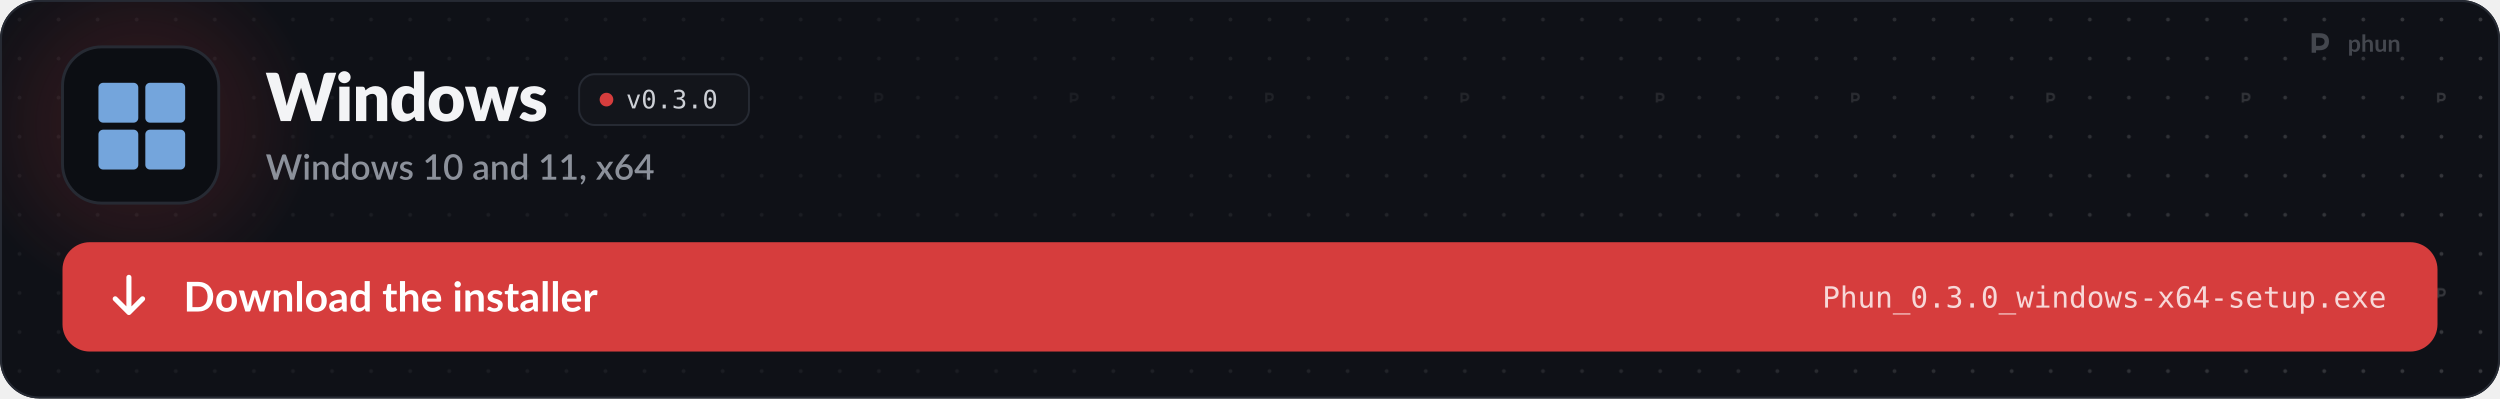
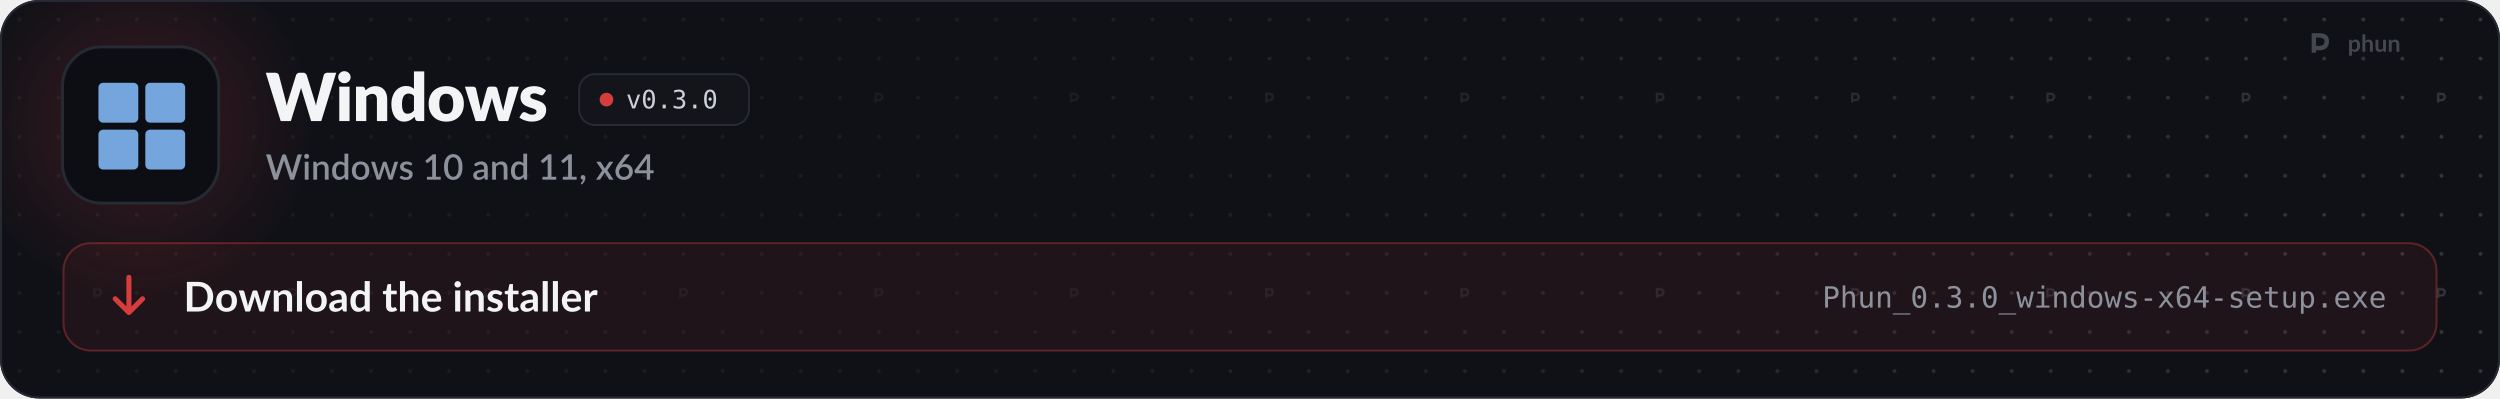
<svg xmlns="http://www.w3.org/2000/svg" width="1280" height="204" viewBox="0 0 1280 204" role="img" aria-labelledby="t d">
  <style>
  .pulse { animation: pulse 2.6s ease-in-out infinite; }
  .pulse.b { animation-delay: .5s; }
  .pulse.c { animation-delay: 1s; }
  @keyframes pulse { 0%, 100% { opacity: 1; } 50% { opacity: .35; } }
  .flow { stroke-dasharray: 4 6; animation: flow 1.6s linear infinite; }
  @keyframes flow { to { stroke-dashoffset: -20; } }
  .blink { animation: blink 1.1s steps(1) infinite; }
  @keyframes blink { 50% { opacity: 0; } }
  .rise { animation: rise .7s cubic-bezier(.2,.7,.2,1) both; }
  @keyframes rise { from { opacity: 0; transform: translateY(8px); } }
  .spin { transform-box: fill-box; transform-origin: center; animation: spin 6s linear infinite; }
  @keyframes spin { to { transform: rotate(360deg); } }
  .bob { animation: bob 3s ease-in-out infinite; }
  @keyframes bob { 50% { transform: translateY(-4px); } }

  .sway { transform-box: view-box; transform-origin: 52px 22px; animation: sway 3.2s ease-in-out infinite; }
  @keyframes sway { 0%, 100% { transform: rotate(-6deg); } 50% { transform: rotate(8deg); } }
  .pane { animation: pane 4s ease-in-out infinite; }
  @keyframes pane { 0%, 100% { opacity: .55; } 12%, 30% { opacity: 1; } 45% { opacity: .55; } }
  .waddle { transform-box: view-box; transform-origin: 50px 96px; animation: waddle 1.6s ease-in-out infinite; }
  @keyframes waddle { 0%, 100% { transform: rotate(-5deg); } 50% { transform: rotate(5deg); } }
  .lid { transform-box: fill-box; transform-origin: center; animation: lid 4.5s infinite; }
  @keyframes lid { 0%, 92%, 100% { transform: scaleY(1); } 95% { transform: scaleY(.1); } }
  .drop { animation: drop 1.8s ease-in-out infinite; }
  @keyframes drop { 0%, 100% { transform: translateY(-2px); } 50% { transform: translateY(3px); } }

  @media (prefers-reduced-motion: reduce) { * { animation: none !important; } }
</style>
  <defs>
    <path id="k41" d="M2126 -1457L1676 0L1370 0L1096 -903Q1088 -924 1081 -949.5Q1074 -975 1067 -1003Q1060 -975 1053 -949.5Q1046 -924 1038 -903L760 0L454 0L4 -1457L288 -1457Q332 -1457 361.5 -1437Q391 -1417 400 -1384L600 -624Q609 -588 618 -545.5Q627 -503 636 -457Q654 -551 680 -624L916 -1384Q925 -1412 954.5 -1434.5Q984 -1457 1026 -1457L1126 -1457Q1170 -1457 1197 -1436.5Q1224 -1416 1238 -1384L1472 -624Q1498 -554 1516 -465Q1524 -510 1532.5 -549.5Q1541 -589 1550 -624L1750 -1384Q1758 -1413 1788 -1435Q1818 -1457 1860 -1457L2126 -1457Z" />
    <path id="k98" d="M422 -1037L422 0L112 0L112 -1037L422 -1037ZM454 -1321Q454 -1284 439 -1251.5Q424 -1219 398 -1194.5Q372 -1170 337.5 -1155.5Q303 -1141 264 -1141Q226 -1141 193 -1155.5Q160 -1170 134.5 -1194.5Q109 -1219 94.5 -1251.5Q80 -1284 80 -1321Q80 -1359 94.5 -1392Q109 -1425 134.5 -1450Q160 -1475 193 -1489Q226 -1503 264 -1503Q303 -1503 337.5 -1489Q372 -1475 398 -1450Q424 -1425 439 -1392Q454 -1359 454 -1321Z" />
    <path id="k109" d="M391 -925Q421 -953 453 -977Q485 -1001 521.5 -1017.5Q558 -1034 600.5 -1043.5Q643 -1053 693 -1053Q778 -1053 843.5 -1023.5Q909 -994 954 -941.5Q999 -889 1022 -816.5Q1045 -744 1045 -659L1045 0L735 0L735 -659Q735 -735 700 -777.5Q665 -820 597 -820Q546 -820 501.5 -798.5Q457 -777 415 -740L415 0L105 0L105 -1037L297 -1037Q355 -1037 373 -985L391 -925Z" />
    <path id="k55" d="M734 -759Q699 -798 658 -813.5Q617 -829 572 -829Q529 -829 493 -812Q457 -795 430.5 -757.5Q404 -720 389 -660Q374 -600 374 -515Q374 -433 386 -377Q398 -321 419.5 -286.5Q441 -252 471 -237Q501 -222 538 -222Q572 -222 599.5 -228.5Q627 -235 650 -247Q673 -259 693.5 -277.5Q714 -296 734 -320L734 -759ZM1044 -1497L1044 0L852 0Q794 0 776 -52L752 -131Q721 -98 687 -71Q653 -44 613.5 -24.5Q574 -5 528.5 5.5Q483 16 430 16Q349 16 280 -20Q211 -56 161 -124Q111 -192 82.5 -290.5Q54 -389 54 -515Q54 -631 86 -730.5Q118 -830 176.5 -902.5Q235 -975 317 -1016Q399 -1057 498 -1057Q579 -1057 634 -1034Q689 -1011 734 -972L734 -1497L1044 -1497Z" />
    <path id="k111" d="M583 -1053Q701 -1053 798 -1016Q895 -979 964.5 -910Q1034 -841 1072.5 -742.5Q1111 -644 1111 -521Q1111 -397 1072.5 -297.5Q1034 -198 964.5 -128.5Q895 -59 798 -21.5Q701 16 583 16Q464 16 366.5 -21.5Q269 -59 198.5 -128.5Q128 -198 89.5 -297.5Q51 -397 51 -521Q51 -644 89.5 -742.5Q128 -841 198.5 -910Q269 -979 366.5 -1016Q464 -1053 583 -1053ZM583 -214Q690 -214 740.5 -289.5Q791 -365 791 -519Q791 -673 740.5 -748Q690 -823 583 -823Q473 -823 422 -748Q371 -673 371 -519Q371 -365 422 -289.5Q473 -214 583 -214Z" />
    <path id="k137" d="M1631 -1037L1309 0L1057 0Q1037 0 1023 -12Q1009 -24 1001 -52L853 -569Q842 -604 833.5 -638Q825 -672 818 -707Q811 -672 802.5 -637Q794 -602 783 -567L633 -52Q618 0 567 0L327 0L5 -1037L253 -1037Q286 -1037 308.5 -1021.5Q331 -1006 339 -983L443 -518Q456 -465 466 -415.5Q476 -366 484 -316Q497 -366 511.5 -415.5Q526 -465 543 -518L673 -984Q681 -1007 703 -1022.5Q725 -1038 755 -1038L893 -1038Q926 -1038 948.5 -1022.5Q971 -1007 979 -984L1103 -518Q1118 -465 1132.5 -415Q1147 -365 1159 -314Q1167 -364 1178 -414Q1189 -464 1203 -518L1313 -983Q1321 -1006 1343 -1021.5Q1365 -1037 1395 -1037L1631 -1037Z" />
    <path id="k118" d="M764 -810Q752 -791 738.5 -783Q725 -775 704 -775Q682 -775 660 -784.5Q638 -794 612.5 -805Q587 -816 555 -825.5Q523 -835 482 -835Q423 -835 391.5 -812.5Q360 -790 360 -750Q360 -721 380.5 -702Q401 -683 435 -668.5Q469 -654 512 -641Q555 -628 600 -612Q645 -596 688 -574.5Q731 -553 765 -521.5Q799 -490 819.5 -445Q840 -400 840 -337Q840 -260 812 -195Q784 -130 728.5 -83Q673 -36 591.5 -10Q510 16 404 16Q351 16 298 6Q245 -4 195.5 -21Q146 -38 104 -61.5Q62 -85 32 -112L104 -226Q116 -246 134.5 -257.5Q153 -269 182 -269Q209 -269 230.5 -257Q252 -245 277 -231Q302 -217 335.5 -205Q369 -193 420 -193Q456 -193 481 -200.5Q506 -208 521 -221Q536 -234 543 -250Q550 -266 550 -283Q550 -314 529 -334Q508 -354 474 -368.5Q440 -383 396.5 -395.5Q353 -408 308 -424Q263 -440 219.5 -462.5Q176 -485 142 -519.5Q108 -554 87 -604Q66 -654 66 -725Q66 -791 91.5 -850.5Q117 -910 168 -955Q219 -1000 296 -1026.5Q373 -1053 476 -1053Q532 -1053 584.5 -1043Q637 -1033 683 -1015Q729 -997 767 -972.5Q805 -948 834 -919L764 -810Z" />
    <path id="o89" d="M100 -1120L291 -1120L616 -180L942 -1120L1133 -1120L735 0L498 0L100 -1120Z" />
    <path id="o19" d="M483 -750Q483 -805 521.5 -845Q560 -885 614 -885Q670 -885 710 -845Q750 -805 750 -750Q750 -694 710.5 -655Q671 -616 614 -616Q558 -616 520.5 -654Q483 -692 483 -750ZM616 -1360Q475 -1360 405.5 -1208Q336 -1056 336 -745Q336 -435 405.5 -283Q475 -131 616 -131Q758 -131 827.5 -283Q897 -435 897 -745Q897 -1056 827.5 -1208Q758 -1360 616 -1360ZM616 -1520Q855 -1520 977.5 -1324Q1100 -1128 1100 -745Q1100 -363 977.5 -167Q855 29 616 29Q377 29 255 -167Q133 -363 133 -745Q133 -1128 255 -1324Q377 -1520 616 -1520Z" />
    <path id="o17" d="M489 -305L741 -305L741 0L489 0L489 -305Z" />
    <path id="o22" d="M776 -799Q923 -760 1001 -660.5Q1079 -561 1079 -412Q1079 -206 940.5 -88.5Q802 29 557 29Q454 29 347 10Q240 -9 137 -45L137 -246Q239 -193 338 -167Q437 -141 535 -141Q701 -141 790 -216Q879 -291 879 -432Q879 -562 790 -638.5Q701 -715 549 -715L395 -715L395 -881L549 -881Q688 -881 766 -942Q844 -1003 844 -1112Q844 -1227 771.5 -1288.5Q699 -1350 565 -1350Q476 -1350 381 -1330Q286 -1310 182 -1270L182 -1456Q303 -1488 397.5 -1504Q492 -1520 565 -1520Q783 -1520 913.5 -1410.5Q1044 -1301 1044 -1120Q1044 -997 975.5 -915Q907 -833 776 -799Z" />
    <path id="s41" d="M2064 -1440L1616 0L1405 0L1067 -1034Q1061 -1051 1055.5 -1071Q1050 -1091 1045 -1114Q1040 -1091 1034.5 -1071Q1029 -1051 1023 -1034L682 0L471 0L23 -1440L219 -1440Q249 -1440 269.5 -1425.5Q290 -1411 297 -1386L567 -463Q575 -433 582 -398Q589 -363 596 -325Q603 -363 611.5 -398.5Q620 -434 630 -463L939 -1386Q946 -1406 967 -1423Q988 -1440 1017 -1440L1085 -1440Q1116 -1440 1135 -1424.5Q1154 -1409 1164 -1386L1472 -463Q1482 -434 1490.5 -400.5Q1499 -367 1506 -330Q1513 -367 1519.5 -400.5Q1526 -434 1534 -463L1803 -1386Q1809 -1408 1830.5 -1424Q1852 -1440 1881 -1440L2064 -1440Z" />
    <path id="s98" d="M355 -1020L355 0L140 0L140 -1020L355 -1020ZM391 -1328Q391 -1299 379.5 -1273Q368 -1247 348 -1227.5Q328 -1208 301.5 -1196.5Q275 -1185 245 -1185Q216 -1185 190.5 -1196.5Q165 -1208 146 -1227.5Q127 -1247 115.5 -1273Q104 -1299 104 -1328Q104 -1358 115.5 -1384Q127 -1410 146 -1429.5Q165 -1449 190.5 -1460.5Q216 -1472 245 -1472Q275 -1472 301.5 -1460.5Q328 -1449 348 -1429.5Q368 -1410 379.5 -1384Q391 -1358 391 -1328Z" />
    <path id="s109" d="M332 -885Q365 -919 400.5 -946.5Q436 -974 476 -994Q516 -1014 561 -1025Q606 -1036 659 -1036Q743 -1036 806.5 -1008Q870 -980 913.5 -929Q957 -878 979 -806.5Q1001 -735 1001 -649L1001 0L787 0L787 -649Q787 -752 739.5 -809Q692 -866 595 -866Q523 -866 461.5 -833Q400 -800 346 -743L346 0L131 0L131 -1020L261 -1020Q305 -1020 317 -979L332 -885Z" />
    <path id="s55" d="M782 -769Q737 -827 683 -850Q629 -873 566 -873Q440 -873 369 -780.5Q298 -688 298 -507Q298 -413 314 -346.5Q330 -280 360 -238Q390 -196 433 -177Q476 -158 530 -158Q612 -158 671.5 -193.5Q731 -229 782 -294L782 -769ZM997 -1480L997 0L867 0Q824 0 812 -41L793 -152Q729 -77 647.5 -31Q566 15 458 15Q372 15 302 -19.5Q232 -54 182 -120Q132 -186 104.5 -283.5Q77 -381 77 -507Q77 -621 107.5 -718Q138 -815 195 -886.5Q252 -958 333.5 -998.5Q415 -1039 516 -1039Q606 -1039 669 -1010.5Q732 -982 782 -931L782 -1480L997 -1480Z" />
    <path id="s111" d="M572 -1036Q685 -1036 776.5 -999Q868 -962 932.5 -894Q997 -826 1032 -729Q1067 -632 1067 -511Q1067 -390 1032 -293Q997 -196 932.5 -127.5Q868 -59 776.5 -22Q685 15 572 15Q458 15 366.5 -22Q275 -59 210 -127.5Q145 -196 110 -293Q75 -390 75 -511Q75 -632 110 -729Q145 -826 210 -894Q275 -962 366.5 -999Q458 -1036 572 -1036ZM572 -153Q710 -153 777.5 -245.5Q845 -338 845 -510Q845 -682 777.5 -775.5Q710 -869 572 -869Q432 -869 364 -775.5Q296 -682 296 -510Q296 -338 364 -245.5Q432 -153 572 -153Z" />
    <path id="s137" d="M1564 -1020L1237 0L1066 0Q1036 0 1024 -39L821 -674Q813 -701 806.5 -728Q800 -755 795 -781Q784 -727 768 -673L562 -39Q551 0 515 0L352 0L25 -1020L195 -1020Q220 -1020 236.5 -1007.5Q253 -995 258 -978L428 -384Q438 -343 445.5 -304.5Q453 -266 459 -228Q469 -266 480 -304.5Q491 -343 503 -384L694 -981Q699 -999 714.5 -1010.5Q730 -1022 752 -1022L846 -1022Q869 -1022 885 -1010.5Q901 -999 906 -981L1092 -384Q1104 -343 1114.5 -304Q1125 -265 1134 -226Q1141 -264 1149 -303Q1157 -342 1168 -384L1341 -978Q1347 -996 1363 -1008Q1379 -1020 1402 -1020L1564 -1020Z" />
    <path id="s118" d="M740 -835Q732 -821 722 -815Q712 -809 697 -809Q680 -809 660 -819.5Q640 -830 613 -843Q586 -856 549.5 -866.5Q513 -877 464 -877Q424 -877 391.5 -867.5Q359 -858 336.5 -840.5Q314 -823 302 -799.5Q290 -776 290 -749Q290 -713 312 -689Q334 -665 370 -647.5Q406 -630 452 -616Q498 -602 546 -586Q594 -570 640 -549Q686 -528 722 -497.5Q758 -467 780 -423.5Q802 -380 802 -318Q802 -246 776 -185Q750 -124 700 -79Q650 -34 575.5 -9Q501 16 405 16Q352 16 302.5 6.5Q253 -3 208.5 -19.5Q164 -36 125.5 -59Q87 -82 57 -109L107 -191Q116 -206 129.5 -214.5Q143 -223 163 -223Q184 -223 204.5 -209.5Q225 -196 252.5 -180Q280 -164 319 -150.5Q358 -137 416 -137Q464 -137 499 -148.5Q534 -160 557 -180Q580 -200 591 -225.5Q602 -251 602 -280Q602 -319 580 -344Q558 -369 521.5 -387Q485 -405 438.5 -419Q392 -433 344 -449Q296 -465 249.5 -486Q203 -507 166.5 -539.5Q130 -572 108 -618.5Q86 -665 86 -732Q86 -793 110.5 -848Q135 -903 182.5 -945Q230 -987 299.5 -1011.5Q369 -1036 460 -1036Q563 -1036 647 -1003Q731 -970 788 -913L740 -835Z" />
    <path id="s400" d="M1027 -163L1027 0L242 0L242 -163L542 -163L542 -1065Q542 -1113 545 -1163L314 -968Q299 -956 283.5 -952.5Q268 -949 254.5 -952Q241 -955 230.5 -961.5Q220 -968 214 -976L147 -1070L581 -1443L756 -1443L756 -163L1027 -163Z" />
    <path id="s399" d="M1105 -720Q1105 -531 1064.5 -393Q1024 -255 953 -164Q882 -73 786 -29Q690 15 579 15Q468 15 372 -29Q276 -73 205.5 -164Q135 -255 95 -393Q55 -531 55 -720Q55 -909 95 -1047.5Q135 -1186 205.5 -1276.5Q276 -1367 372 -1411.5Q468 -1456 579 -1456Q690 -1456 786 -1411.5Q882 -1367 953 -1276.5Q1024 -1186 1064.5 -1047.5Q1105 -909 1105 -720ZM883 -720Q883 -880 857.5 -986.5Q832 -1093 790 -1157Q748 -1221 693 -1248Q638 -1275 579 -1275Q519 -1275 464.5 -1248Q410 -1221 368 -1157Q326 -1093 301 -986.5Q276 -880 276 -720Q276 -560 301 -453.5Q326 -347 368 -283Q410 -219 464.5 -192Q519 -165 579 -165Q638 -165 693 -192Q748 -219 790 -283Q832 -347 857.5 -453.5Q883 -560 883 -720Z" />
    <path id="s45" d="M676 -446Q561 -442 482 -427.5Q403 -413 354 -390.5Q305 -368 283.5 -337Q262 -306 262 -269Q262 -233 273.5 -207.5Q285 -182 305.5 -165.5Q326 -149 353.5 -141.5Q381 -134 414 -134Q498 -134 558.5 -165.5Q619 -197 676 -257L676 -446ZM106 -878Q279 -1039 518 -1039Q606 -1039 674.5 -1010.5Q743 -982 789.5 -930Q836 -878 860.5 -806.5Q885 -735 885 -648L885 0L789 0Q758 0 742 -9.5Q726 -19 715 -48L694 -131Q655 -96 617 -68.5Q579 -41 538.5 -22Q498 -3 451.5 6.5Q405 16 349 16Q287 16 233.5 -1Q180 -18 141 -52.5Q102 -87 79.5 -138Q57 -189 57 -258Q57 -317 88.5 -373Q120 -429 192.5 -473.5Q265 -518 383.5 -547Q502 -576 676 -580L676 -648Q676 -758 629 -812Q582 -866 491 -866Q429 -866 387 -850.5Q345 -835 314 -817Q283 -799 259 -783.5Q235 -768 208 -768Q186 -768 170.5 -779.5Q155 -791 145 -808L106 -878Z" />
    <path id="s311" d="M227 -1Q198 -1 174 -11.5Q150 -22 132.5 -40.5Q115 -59 105.5 -84Q96 -109 96 -139Q96 -165 105.5 -188Q115 -211 132.5 -228Q150 -245 174.5 -254.5Q199 -264 228 -264Q262 -264 288 -251.5Q314 -239 331.5 -217.5Q349 -196 357.5 -167.5Q366 -139 366 -107Q366 -61 352.5 -10Q339 41 312.5 91.5Q286 142 247.5 190Q209 238 160 278L123 244Q115 236 111.5 229Q108 222 108 211Q108 194 125 179Q135 168 151 150Q167 132 183 109Q199 86 212.5 58Q226 30 232 -1L227 -1Z" />
    <path id="s138" d="M1007 0L801 0Q776 0 761.5 -13Q747 -26 738 -42L503 -419Q494 -385 479 -360L266 -42Q255 -26 241.5 -13Q228 0 206 0L14 0L367 -526L28 -1020L234 -1020Q259 -1020 270.5 -1012.5Q282 -1005 291 -990L522 -630Q531 -663 550 -693L745 -986Q765 -1020 796 -1020L993 -1020L654 -535L1007 0Z" />
    <path id="s1141" d="M578 -162Q643 -162 697 -183.5Q751 -205 789.5 -243Q828 -281 849 -333Q870 -385 870 -446Q870 -512 849.5 -564.5Q829 -617 791.5 -653Q754 -689 701.5 -708.5Q649 -728 586 -728Q521 -728 468.5 -706Q416 -684 379 -646Q342 -608 322 -557Q302 -506 302 -449Q302 -385 320 -332Q338 -279 373 -241.5Q408 -204 459.5 -183Q511 -162 578 -162ZM499 -910Q483 -890 468.5 -872Q454 -854 440 -836Q486 -862 541 -877Q596 -892 659 -892Q743 -892 820 -864.5Q897 -837 955.5 -782.5Q1014 -728 1049 -647.5Q1084 -567 1084 -462Q1084 -362 1047.5 -275Q1011 -188 945 -123.5Q879 -59 786.5 -21.5Q694 16 582 16Q470 16 380 -20Q290 -56 226.5 -121.5Q163 -187 129 -279Q95 -371 95 -484Q95 -582 137 -689Q179 -796 267 -914L621 -1389Q637 -1410 667.5 -1425Q698 -1440 736 -1440L926 -1440L499 -910Z" />
    <path id="s403" d="M721 -532L721 -1058Q721 -1121 730 -1196L246 -532L721 -532ZM1107 -532L1107 -408Q1107 -390 1095.5 -377Q1084 -364 1061 -364L908 -364L908 0L721 0L721 -364L98 -364Q75 -364 58.5 -377.5Q42 -391 37 -411L15 -521L706 -1441L908 -1441L908 -532L1107 -532Z" />
    <path id="b9" d="M1445 -723Q1445 -564 1392 -431Q1339 -298 1243 -202Q1147 -106 1012 -53Q877 0 712 0L161 0L161 -1446L712 -1446Q877 -1446 1012 -1392.5Q1147 -1339 1243 -1243.5Q1339 -1148 1392 -1015Q1445 -882 1445 -723ZM1169 -723Q1169 -842 1137.5 -936.5Q1106 -1031 1046.5 -1096.5Q987 -1162 902.5 -1197Q818 -1232 712 -1232L431 -1232L431 -214L712 -214Q818 -214 902.5 -249Q987 -284 1046.5 -349.5Q1106 -415 1137.5 -509.5Q1169 -604 1169 -723Z" />
    <path id="b111" d="M576 -1042Q690 -1042 783.5 -1005Q877 -968 943.5 -900Q1010 -832 1046 -734Q1082 -636 1082 -515Q1082 -393 1046 -295Q1010 -197 943.5 -128Q877 -59 783.5 -22Q690 15 576 15Q461 15 367 -22Q273 -59 206.5 -128Q140 -197 103.5 -295Q67 -393 67 -515Q67 -636 103.5 -734Q140 -832 206.5 -900Q273 -968 367 -1005Q461 -1042 576 -1042ZM576 -175Q704 -175 765.5 -261Q827 -347 827 -513Q827 -679 765.5 -766Q704 -853 576 -853Q446 -853 383.5 -765.5Q321 -678 321 -513Q321 -348 383.5 -261.5Q446 -175 576 -175Z" />
    <path id="b137" d="M1587 -1026L1261 0L1063 0Q1029 0 1016 -44L832 -637Q823 -667 815.5 -696.5Q808 -726 803 -756Q797 -726 789.5 -695.5Q782 -665 773 -635L586 -44Q574 0 533 0L343 0L18 -1026L215 -1026Q242 -1026 261 -1013Q280 -1000 286 -980L433 -432Q444 -387 452.5 -344Q461 -301 467 -258Q478 -301 490.5 -344Q503 -387 517 -432L687 -982Q693 -1002 710.5 -1015Q728 -1028 753 -1028L862 -1028Q888 -1028 906.5 -1015Q925 -1002 931 -982L1096 -432Q1109 -387 1120.5 -343.5Q1132 -300 1143 -257Q1156 -342 1180 -432L1331 -980Q1338 -1000 1356 -1013Q1374 -1026 1399 -1026L1587 -1026Z" />
    <path id="b109" d="M353 -900Q384 -931 418.5 -957.5Q453 -984 491.5 -1002.5Q530 -1021 574 -1031.5Q618 -1042 670 -1042Q754 -1042 819 -1013.5Q884 -985 927.5 -933.5Q971 -882 993.5 -810.5Q1016 -739 1016 -653L1016 0L769 0L769 -653Q769 -747 726 -798.5Q683 -850 595 -850Q531 -850 475 -821Q419 -792 369 -742L369 0L122 0L122 -1026L273 -1026Q321 -1026 336 -981L353 -900Z" />
    <path id="b1140" d="M372 -1486L372 0L125 0L125 -1486L372 -1486Z" />
    <path id="b45" d="M664 -438Q557 -433 484 -419.5Q411 -406 367 -385Q323 -364 304 -336Q285 -308 285 -275Q285 -210 323.5 -182Q362 -154 424 -154Q500 -154 555.5 -181.5Q611 -209 664 -265L664 -438ZM98 -883Q275 -1045 524 -1045Q614 -1045 685 -1015.5Q756 -986 805 -933.5Q854 -881 879.5 -808Q905 -735 905 -648L905 0L793 0Q758 0 739 -10.5Q720 -21 709 -53L687 -127Q648 -92 611 -65.5Q574 -39 534 -21Q494 -3 448.5 6.5Q403 16 348 16Q283 16 228 -1.5Q173 -19 133 -54Q93 -89 71 -141Q49 -193 49 -262Q49 -301 62 -339.5Q75 -378 104.5 -413Q134 -448 181 -479Q228 -510 296.5 -533Q365 -556 456 -570.5Q547 -585 664 -588L664 -648Q664 -751 620 -800.5Q576 -850 493 -850Q433 -850 393.5 -836Q354 -822 324 -804.5Q294 -787 269.5 -773Q245 -759 215 -759Q189 -759 171 -772.5Q153 -786 142 -804L98 -883Z" />
    <path id="b55" d="M766 -764Q724 -815 674.5 -836Q625 -857 568 -857Q512 -857 467 -836Q422 -815 390 -772.5Q358 -730 341 -664.5Q324 -599 324 -510Q324 -420 338.5 -357.5Q353 -295 380 -255.5Q407 -216 446 -198.5Q485 -181 533 -181Q610 -181 664 -213Q718 -245 766 -304L766 -764ZM1013 -1486L1013 0L862 0Q813 0 800 -45L779 -144Q717 -73 636.5 -29Q556 15 449 15Q365 15 295 -20Q225 -55 174.5 -121.5Q124 -188 96.5 -286Q69 -384 69 -510Q69 -624 100 -722Q131 -820 189 -892Q247 -964 328 -1004.5Q409 -1045 510 -1045Q596 -1045 657 -1018Q718 -991 766 -945L766 -1486L1013 -1486Z" />
    <path id="b124" d="M464 16Q330 16 258.5 -59.5Q187 -135 187 -268L187 -841L82 -841Q62 -841 48 -854Q34 -867 34 -893L34 -991L199 -1018L251 -1298Q256 -1318 270 -1329Q284 -1340 306 -1340L434 -1340L434 -1017L708 -1017L708 -841L434 -841L434 -285Q434 -237 457.5 -210Q481 -183 522 -183Q545 -183 560.5 -188.5Q576 -194 587.5 -200Q599 -206 608 -211.5Q617 -217 626 -217Q637 -217 644 -211.5Q651 -206 659 -195L733 -75Q679 -30 609 -7Q539 16 464 16Z" />
    <path id="b95" d="M369 -916Q429 -972 501 -1007Q573 -1042 670 -1042Q754 -1042 819 -1013.5Q884 -985 927.5 -933.5Q971 -882 993.5 -810.5Q1016 -739 1016 -653L1016 0L769 0L769 -653Q769 -747 726 -798.5Q683 -850 595 -850Q531 -850 475 -821Q419 -792 369 -742L369 0L122 0L122 -1486L369 -1486L369 -916Z" />
    <path id="b59" d="M783 -631Q783 -679 769.5 -721.5Q756 -764 729 -796Q702 -828 660.5 -846.5Q619 -865 564 -865Q457 -865 395.5 -804Q334 -743 317 -631L783 -631ZM312 -482Q318 -403 340 -345.5Q362 -288 398 -250.5Q434 -213 483.5 -194.5Q533 -176 593 -176Q653 -176 696.5 -190Q740 -204 772.5 -221Q805 -238 829.5 -252Q854 -266 877 -266Q908 -266 923 -243L994 -153Q953 -105 902 -72.5Q851 -40 795.5 -20.5Q740 -1 682.5 7Q625 15 571 15Q464 15 372 -20.5Q280 -56 212 -125.5Q144 -195 105 -297.5Q66 -400 66 -535Q66 -640 100 -732.5Q134 -825 197.5 -893.5Q261 -962 352.5 -1002Q444 -1042 559 -1042Q656 -1042 738 -1011Q820 -980 879 -920.5Q938 -861 971.5 -774.5Q1005 -688 1005 -577Q1005 -521 993 -501.5Q981 -482 947 -482L312 -482Z" />
    <path id="b98" d="M378 -1026L378 0L130 0L130 -1026L378 -1026ZM412 -1325Q412 -1293 399 -1265Q386 -1237 364.5 -1216Q343 -1195 314 -1182.5Q285 -1170 252 -1170Q220 -1170 191.5 -1182.5Q163 -1195 142 -1216Q121 -1237 108.5 -1265Q96 -1293 96 -1325Q96 -1358 108.5 -1387Q121 -1416 142 -1437Q163 -1458 191.5 -1470.5Q220 -1483 252 -1483Q285 -1483 314 -1470.5Q343 -1458 364.5 -1437Q386 -1416 399 -1387Q412 -1358 412 -1325Z" />
    <path id="b118" d="M748 -826Q738 -810 727 -803.5Q716 -797 699 -797Q681 -797 660.5 -807Q640 -817 613 -829.5Q586 -842 551.5 -852Q517 -862 470 -862Q397 -862 355.5 -831Q314 -800 314 -750Q314 -717 335.5 -694.5Q357 -672 392.5 -655Q428 -638 473 -624.5Q518 -611 564.5 -595Q611 -579 656 -558.5Q701 -538 736.5 -506.5Q772 -475 793.5 -431Q815 -387 815 -325Q815 -251 788.5 -188.5Q762 -126 710 -80.5Q658 -35 581.5 -9.5Q505 16 405 16Q352 16 301.5 6.5Q251 -3 204.5 -20Q158 -37 118.5 -60Q79 -83 49 -110L106 -204Q117 -221 132 -230Q147 -239 170 -239Q193 -239 213.5 -226Q234 -213 261 -198Q288 -183 324.5 -170Q361 -157 417 -157Q461 -157 492.5 -167.5Q524 -178 544.5 -195Q565 -212 574.5 -234.5Q584 -257 584 -281Q584 -317 562.5 -340Q541 -363 505.5 -380Q470 -397 424.5 -410.5Q379 -424 331.5 -440Q284 -456 238.5 -477.5Q193 -499 157.5 -532Q122 -565 100.5 -613Q79 -661 79 -729Q79 -792 104 -849Q129 -906 177.5 -948.5Q226 -991 298.5 -1016.5Q371 -1042 466 -1042Q572 -1042 659 -1007Q746 -972 804 -915L748 -826Z" />
    <path id="b117" d="M355 -848Q403 -940 469 -992.5Q535 -1045 625 -1045Q696 -1045 739 -1014L723 -829Q718 -811 708.5 -803.5Q699 -796 683 -796Q668 -796 638.5 -801Q609 -806 581 -806Q540 -806 508 -794Q476 -782 450.5 -759.5Q425 -737 405.5 -705Q386 -673 369 -632L369 0L122 0L122 -1026L267 -1026Q305 -1026 320 -1012.5Q335 -999 340 -964L355 -848Z" />
    <path id="o51" d="M399 -1327L399 -766L633 -766Q773 -766 851.5 -840Q930 -914 930 -1047Q930 -1180 852 -1253.5Q774 -1327 633 -1327L399 -1327ZM197 -1493L633 -1493Q883 -1493 1012 -1379.5Q1141 -1266 1141 -1047Q1141 -826 1012.5 -713Q884 -600 633 -600L399 -600L399 0L197 0L197 -1493Z" />
    <path id="o75" d="M1051 -694L1051 0L866 0L866 -694Q866 -845 813 -916Q760 -987 647 -987Q518 -987 448.5 -895.5Q379 -804 379 -633L379 0L195 0L195 -1556L379 -1556L379 -952Q428 -1048 512 -1097.5Q596 -1147 711 -1147Q882 -1147 966.5 -1034.5Q1051 -922 1051 -694Z" />
    <path id="o88" d="M195 -424L195 -1118L379 -1118L379 -424Q379 -273 432.5 -202Q486 -131 598 -131Q728 -131 797 -222.5Q866 -314 866 -485L866 -1118L1051 -1118L1051 0L866 0L866 -168Q817 -71 732.5 -21Q648 29 535 29Q363 29 279 -83.5Q195 -196 195 -424Z" />
    <path id="o81" d="M1051 -694L1051 0L866 0L866 -694Q866 -845 813 -916Q760 -987 647 -987Q518 -987 448.5 -895.5Q379 -804 379 -633L379 0L195 0L195 -1120L379 -1120L379 -952Q428 -1048 512 -1097.5Q596 -1147 711 -1147Q882 -1147 966.5 -1034.5Q1051 -922 1051 -694Z" />
    <path id="o66" d="M1233 403L1233 483L0 483L0 403L1233 403Z" />
    <path id="o90" d="M0 -1120L182 -1120L377 -215L537 -793L694 -793L856 -215L1051 -1120L1233 -1120L971 0L795 0L616 -614L438 0L262 0L0 -1120Z" />
    <path id="o76" d="M256 -1120L727 -1120L727 -143L1092 -143L1092 0L178 0L178 -143L543 -143L543 -977L256 -977L256 -1120ZM543 -1556L727 -1556L727 -1323L543 -1323L543 -1556Z" />
    <path id="o71" d="M858 -977L858 -1556L1042 -1556L1042 0L858 0L858 -141Q812 -58 735.5 -14.5Q659 29 559 29Q356 29 239.5 -128.5Q123 -286 123 -563Q123 -836 240 -991.5Q357 -1147 559 -1147Q660 -1147 737 -1103.5Q814 -1060 858 -977ZM317 -559Q317 -345 385 -236Q453 -127 586 -127Q719 -127 788.5 -237Q858 -347 858 -559Q858 -772 788.5 -881.5Q719 -991 586 -991Q453 -991 385 -882Q317 -773 317 -559Z" />
    <path id="o82" d="M616 -991Q476 -991 404 -882Q332 -773 332 -559Q332 -346 404 -236.5Q476 -127 616 -127Q757 -127 829 -236.5Q901 -346 901 -559Q901 -773 829 -882Q757 -991 616 -991ZM616 -1147Q849 -1147 972.5 -996Q1096 -845 1096 -559Q1096 -272 973 -121.5Q850 29 616 29Q383 29 260 -121.5Q137 -272 137 -559Q137 -845 260 -996Q383 -1147 616 -1147Z" />
    <path id="o86" d="M973 -1081L973 -901Q894 -947 814 -970Q734 -993 651 -993Q526 -993 464.5 -952.5Q403 -912 403 -829Q403 -754 449 -717Q495 -680 678 -645L752 -631Q889 -605 959.5 -527Q1030 -449 1030 -324Q1030 -158 912 -64.5Q794 29 584 29Q501 29 410 11.5Q319 -6 213 -41L213 -231Q316 -178 410 -151.5Q504 -125 588 -125Q710 -125 777 -174.5Q844 -224 844 -313Q844 -441 599 -490L591 -492L522 -506Q363 -537 290 -610.5Q217 -684 217 -811Q217 -972 326 -1059.5Q435 -1147 637 -1147Q727 -1147 810 -1130.5Q893 -1114 973 -1081Z" />
    <path id="o16" d="M356 -643L877 -643L877 -479L356 -479L356 -643Z" />
    <path id="o91" d="M1118 -1120L717 -584L1157 0L944 0L616 -449L289 0L76 0L516 -584L115 -1120L319 -1120L616 -715L911 -1120L1118 -1120Z" />
    <path id="o25" d="M991 -1460L991 -1274Q928 -1311 857 -1330.5Q786 -1350 709 -1350Q517 -1350 418 -1205.5Q319 -1061 319 -780Q367 -880 452 -933.5Q537 -987 647 -987Q863 -987 981.5 -854.5Q1100 -722 1100 -479Q1100 -237 978 -104Q856 29 635 29Q375 29 254 -157.5Q133 -344 133 -745Q133 -1123 278.5 -1321.5Q424 -1520 700 -1520Q774 -1520 848 -1504.5Q922 -1489 991 -1460ZM631 -829Q502 -829 428 -736Q354 -643 354 -479Q354 -315 428 -222Q502 -129 631 -129Q765 -129 833 -217.5Q901 -306 901 -479Q901 -653 833 -741Q765 -829 631 -829Z" />
    <path id="o23" d="M735 -1309L264 -520L735 -520L735 -1309ZM702 -1493L936 -1493L936 -520L1135 -520L1135 -356L936 -356L936 0L735 0L735 -356L102 -356L102 -547L702 -1493Z" />
    <path id="o72" d="M1112 -606L1112 -516L315 -516L315 -510Q315 -327 410.5 -227Q506 -127 680 -127Q768 -127 864 -155Q960 -183 1069 -240L1069 -57Q964 -14 866.5 7.5Q769 29 678 29Q417 29 270 -127.5Q123 -284 123 -559Q123 -827 267 -987Q411 -1147 651 -1147Q865 -1147 988.5 -1002Q1112 -857 1112 -606ZM928 -660Q924 -822 851.5 -906.5Q779 -991 643 -991Q510 -991 424 -903Q338 -815 322 -659L928 -660Z" />
    <path id="o87" d="M614 -1438L614 -1120L1032 -1120L1032 -977L614 -977L614 -369Q614 -245 661 -196Q708 -147 825 -147L1032 -147L1032 0L807 0Q600 0 515 -83Q430 -166 430 -369L430 -977L131 -977L131 -1120L430 -1120L430 -1438L614 -1438Z" />
    <path id="o83" d="M375 -141L375 426L190 426L190 -1120L375 -1120L375 -977Q421 -1060 497.5 -1103.5Q574 -1147 674 -1147Q877 -1147 992.5 -990Q1108 -833 1108 -555Q1108 -282 992 -126.5Q876 29 674 29Q572 29 495.5 -14.5Q419 -58 375 -141ZM915 -559Q915 -773 847.5 -882Q780 -991 647 -991Q513 -991 444 -881.5Q375 -772 375 -559Q375 -347 444 -237Q513 -127 647 -127Q780 -127 847.5 -236Q915 -345 915 -559Z" />
    <path id="b114" d="M369 -266Q411 -215 460.5 -194Q510 -173 568 -173Q624 -173 669 -194Q714 -215 745.5 -258Q777 -301 794 -366.5Q811 -432 811 -521Q811 -611 796.5 -673.5Q782 -736 755 -775Q728 -814 689.5 -832Q651 -850 602 -850Q525 -850 471 -817.5Q417 -785 369 -726L369 -266ZM356 -886Q419 -957 499 -1001Q579 -1045 687 -1045Q771 -1045 840.5 -1010Q910 -975 960.5 -908.5Q1011 -842 1038.5 -744.5Q1066 -647 1066 -521Q1066 -406 1035 -308Q1004 -210 946.5 -138Q889 -66 807.5 -25.5Q726 15 625 15Q539 15 478 -11.5Q417 -38 369 -85L369 335L122 335L122 -1026L273 -1026Q321 -1026 336 -981L356 -886Z" />
    <path id="b134" d="M1006 -1026L1006 0L855 0Q806 0 793 -45L776 -127Q713 -63 637 -23.5Q561 16 458 16Q374 16 309.5 -12.5Q245 -41 201 -93Q157 -145 134.5 -216.5Q112 -288 112 -374L112 -1026L359 -1026L359 -374Q359 -280 402.5 -228.5Q446 -177 533 -177Q597 -177 653 -205.5Q709 -234 759 -284L759 -1026L1006 -1026Z" />
    <clipPath id="card">
      <rect width="1280" height="204" rx="20" />
    </clipPath>
    <pattern id="dots" width="100" height="100" patternUnits="userSpaceOnUse">
      <circle cx="10" cy="10" r="1" fill="#fff" />
      <circle cx="30" cy="10" r="1" fill="#fff" />
      <circle cx="50" cy="10" r="1" fill="#fff" />
      <circle cx="70" cy="10" r="1" fill="#fff" />
      <circle cx="90" cy="10" r="1" fill="#fff" />
      <circle cx="10" cy="30" r="1" fill="#fff" />
      <circle cx="30" cy="30" r="1" fill="#fff" />
      <circle cx="50" cy="30" r="1" fill="#fff" />
      <circle cx="70" cy="30" r="1" fill="#fff" />
      <circle cx="90" cy="30" r="1" fill="#fff" />
      <circle cx="10" cy="50" r="1" fill="#fff" />
      <circle cx="30" cy="50" r="1" fill="#fff" />
      <circle cx="70" cy="50" r="1" fill="#fff" />
      <circle cx="90" cy="50" r="1" fill="#fff" />
      <circle cx="10" cy="70" r="1" fill="#fff" />
      <circle cx="30" cy="70" r="1" fill="#fff" />
      <circle cx="50" cy="70" r="1" fill="#fff" />
      <circle cx="70" cy="70" r="1" fill="#fff" />
      <circle cx="90" cy="70" r="1" fill="#fff" />
      <circle cx="10" cy="90" r="1" fill="#fff" />
      <circle cx="30" cy="90" r="1" fill="#fff" />
      <circle cx="50" cy="90" r="1" fill="#fff" />
      <circle cx="70" cy="90" r="1" fill="#fff" />
      <circle cx="90" cy="90" r="1" fill="#fff" />
      <path d="M78 48H144C204 48 220 80 220 116C220 156 198 188 140 188H114V208H78ZM114 84V152H138C170 152 184 136 184 116C184 96 168 84 138 84Z" transform="translate(46 46) scale(0.03125) translate(-21 0)" fill="#fff" fill-rule="evenodd" />
    </pattern>
    <linearGradient id="fade" x1="0" x2="1" y1="0" y2="0">
      <stop offset="0.4" stop-color="#fff" stop-opacity=".05" />
      <stop offset="1" stop-color="#fff" stop-opacity=".16" />
    </linearGradient>
    <mask id="dotmask">
      <rect width="1280" height="204" fill="url(#fade)" />
    </mask>
    <radialGradient id="glow">
      <stop offset="0" stop-color="#d63d3d" stop-opacity=".22" />
      <stop offset="1" stop-color="#d63d3d" stop-opacity="0" />
    </radialGradient>
  </defs>
  <g clip-path="url(#card)">
    <rect width="1280" height="204" fill="#0f1117" />
    <rect width="1280" height="204" fill="url(#dots)" mask="url(#dotmask)" />
    <circle cx="72.0" cy="64.0" r="90" fill="url(#glow)" />
    <rect x="32" y="24" width="80" height="80" rx="20" fill="#0c0e13" stroke="#262a33" stroke-width="1.5" />
    <g transform="translate(42 34) scale(.6)">
      <rect x="14" y="14" width="34" height="34" rx="4" fill="#74a5dc" class="pane" style="animation-delay: 0.0s" />
      <rect x="54" y="14" width="34" height="34" rx="4" fill="#74a5dc" class="pane" style="animation-delay: 0.5s" />
      <rect x="14" y="54" width="34" height="34" rx="4" fill="#74a5dc" class="pane" style="animation-delay: 1.0s" />
      <rect x="54" y="54" width="34" height="34" rx="4" fill="#74a5dc" class="pane" style="animation-delay: 1.5s" />
    </g>
    <g fill="#f3f4f6" transform="translate(136 62) scale(0.017)">
      <use href="#k41" x="0" />
      <use href="#k98" x="2106" />
      <use href="#k109" x="2617" />
      <use href="#k55" x="3733" />
      <use href="#k111" x="4859" />
      <use href="#k137" x="5997" />
      <use href="#k118" x="7610" />
    </g>
    <rect x="296.514" y="38" width="86.96" height="26" rx="8" fill="#13151b" stroke="#262a33" stroke-width="1" />
    <circle cx="310.514" cy="51" r="3.5" fill="#d63d3d" class="pulse" />
    <g fill="#cdd0d6" transform="translate(320.514 55.5) scale(0.00635)">
      <use href="#o89" x="0" />
      <use href="#o19" x="1233" />
      <use href="#o17" x="2466" />
      <use href="#o22" x="3699" />
      <use href="#o17" x="4932" />
      <use href="#o19" x="6165" />
    </g>
    <g fill="#8c919b" transform="translate(136 92) scale(0.009)">
      <use href="#s41" x="0" />
      <use href="#s98" x="2087" />
      <use href="#s109" x="2582" />
      <use href="#s55" x="3704" />
      <use href="#s111" x="4832" />
      <use href="#s137" x="5974" />
      <use href="#s118" x="7563" />
      <use href="#s400" x="8934" />
      <use href="#s399" x="10094" />
      <use href="#s45" x="11752" />
      <use href="#s109" x="12757" />
      <use href="#s55" x="13879" />
      <use href="#s400" x="15505" />
      <use href="#s400" x="16665" />
      <use href="#s311" x="17825" />
      <use href="#s138" x="18784" />
      <use href="#s1141" x="19805" />
      <use href="#s403" x="20965" />
    </g>
-     <rect x="32" y="124" width="1216" height="56" rx="14" fill="#d63d3d" />
+     <rect x="32.5" y="124.5" width="1215" height="55" rx="14" fill="#d63d3d" fill-opacity=".08" stroke="#d63d3d" stroke-opacity=".38" />
    <g class="drop">
-       <path d="M66 142.0v18m-7-7 7 7 7-7" fill="none" stroke="#fff" stroke-width="2.6" stroke-linecap="round" stroke-linejoin="round" />
-     </g>
-     <g fill="#fff" transform="translate(94 159.5) scale(0.0105)">
+       <path d="M66 142.0v18m-7-7 7 7 7-7" fill="none" stroke="#d63d3d" stroke-width="2.6" stroke-linecap="round" stroke-linejoin="round" />
+     </g>
+     <g fill="#f3f4f6" transform="translate(94 159.5) scale(0.0105)">
      <use href="#b9" x="0" />
      <use href="#b111" x="1521" />
      <use href="#b137" x="2670" />
      <use href="#b109" x="4275" />
      <use href="#b1140" x="5403" />
      <use href="#b111" x="5900" />
      <use href="#b45" x="7049" />
      <use href="#b55" x="8064" />
      <use href="#b124" x="9685" />
      <use href="#b95" x="10429" />
      <use href="#b59" x="11557" />
      <use href="#b98" x="13111" />
      <use href="#b109" x="13619" />
      <use href="#b118" x="14747" />
      <use href="#b124" x="15626" />
      <use href="#b45" x="16370" />
      <use href="#b1140" x="17385" />
      <use href="#b1140" x="17882" />
      <use href="#b59" x="18379" />
      <use href="#b117" x="19447" />
    </g>
-     <g opacity=".8">
-       <g fill="#fff" transform="translate(933.016 157.5) scale(0.00732)">
-         <use href="#o51" x="0" />
-         <use href="#o75" x="1233" />
-         <use href="#o88" x="2466" />
-         <use href="#o81" x="3699" />
-         <use href="#o66" x="4932" />
-         <use href="#o19" x="6165" />
-         <use href="#o17" x="7398" />
-         <use href="#o22" x="8631" />
-         <use href="#o17" x="9864" />
-         <use href="#o19" x="11097" />
-         <use href="#o66" x="12330" />
-         <use href="#o90" x="13563" />
-         <use href="#o76" x="14796" />
-         <use href="#o81" x="16029" />
-         <use href="#o71" x="17262" />
-         <use href="#o82" x="18495" />
-         <use href="#o90" x="19728" />
-         <use href="#o86" x="20961" />
-         <use href="#o16" x="22194" />
-         <use href="#o91" x="23427" />
-         <use href="#o25" x="24660" />
-         <use href="#o23" x="25893" />
-         <use href="#o16" x="27126" />
-         <use href="#o86" x="28359" />
-         <use href="#o72" x="29592" />
-         <use href="#o87" x="30825" />
-         <use href="#o88" x="32058" />
-         <use href="#o83" x="33291" />
-         <use href="#o17" x="34524" />
-         <use href="#o72" x="35757" />
-         <use href="#o91" x="36990" />
-         <use href="#o72" x="38223" />
-       </g>
+     <g fill="#8c919b" transform="translate(933.016 157.5) scale(0.00732)">
+       <use href="#o51" x="0" />
+       <use href="#o75" x="1233" />
+       <use href="#o88" x="2466" />
+       <use href="#o81" x="3699" />
+       <use href="#o66" x="4932" />
+       <use href="#o19" x="6165" />
+       <use href="#o17" x="7398" />
+       <use href="#o22" x="8631" />
+       <use href="#o17" x="9864" />
+       <use href="#o19" x="11097" />
+       <use href="#o66" x="12330" />
+       <use href="#o90" x="13563" />
+       <use href="#o76" x="14796" />
+       <use href="#o81" x="16029" />
+       <use href="#o71" x="17262" />
+       <use href="#o82" x="18495" />
+       <use href="#o90" x="19728" />
+       <use href="#o86" x="20961" />
+       <use href="#o16" x="22194" />
+       <use href="#o91" x="23427" />
+       <use href="#o25" x="24660" />
+       <use href="#o23" x="25893" />
+       <use href="#o16" x="27126" />
+       <use href="#o86" x="28359" />
+       <use href="#o72" x="29592" />
+       <use href="#o87" x="30825" />
+       <use href="#o88" x="32058" />
+       <use href="#o83" x="33291" />
+       <use href="#o17" x="34524" />
+       <use href="#o72" x="35757" />
+       <use href="#o91" x="36990" />
+       <use href="#o72" x="38223" />
    </g>
    <g opacity=".42">
      <path d="M78 48H144C204 48 220 80 220 116C220 156 198 188 140 188H114V208H78ZM114 84V152H138C170 152 184 136 184 116C184 96 168 84 138 84Z" transform="translate(1180 14) scale(0.0625) translate(-21 0)" fill="#8c919b" fill-rule="evenodd" />
      <g fill="#8c919b" transform="translate(1202 26.5) scale(0.006)">
        <use href="#b114" x="0" />
        <use href="#b95" x="1136" />
        <use href="#b134" x="2264" />
        <use href="#b109" x="3392" />
      </g>
    </g>
  </g>
  <rect x=".5" y=".5" width="1279" height="203" rx="19.5" fill="none" stroke="#262a33" />
</svg>
